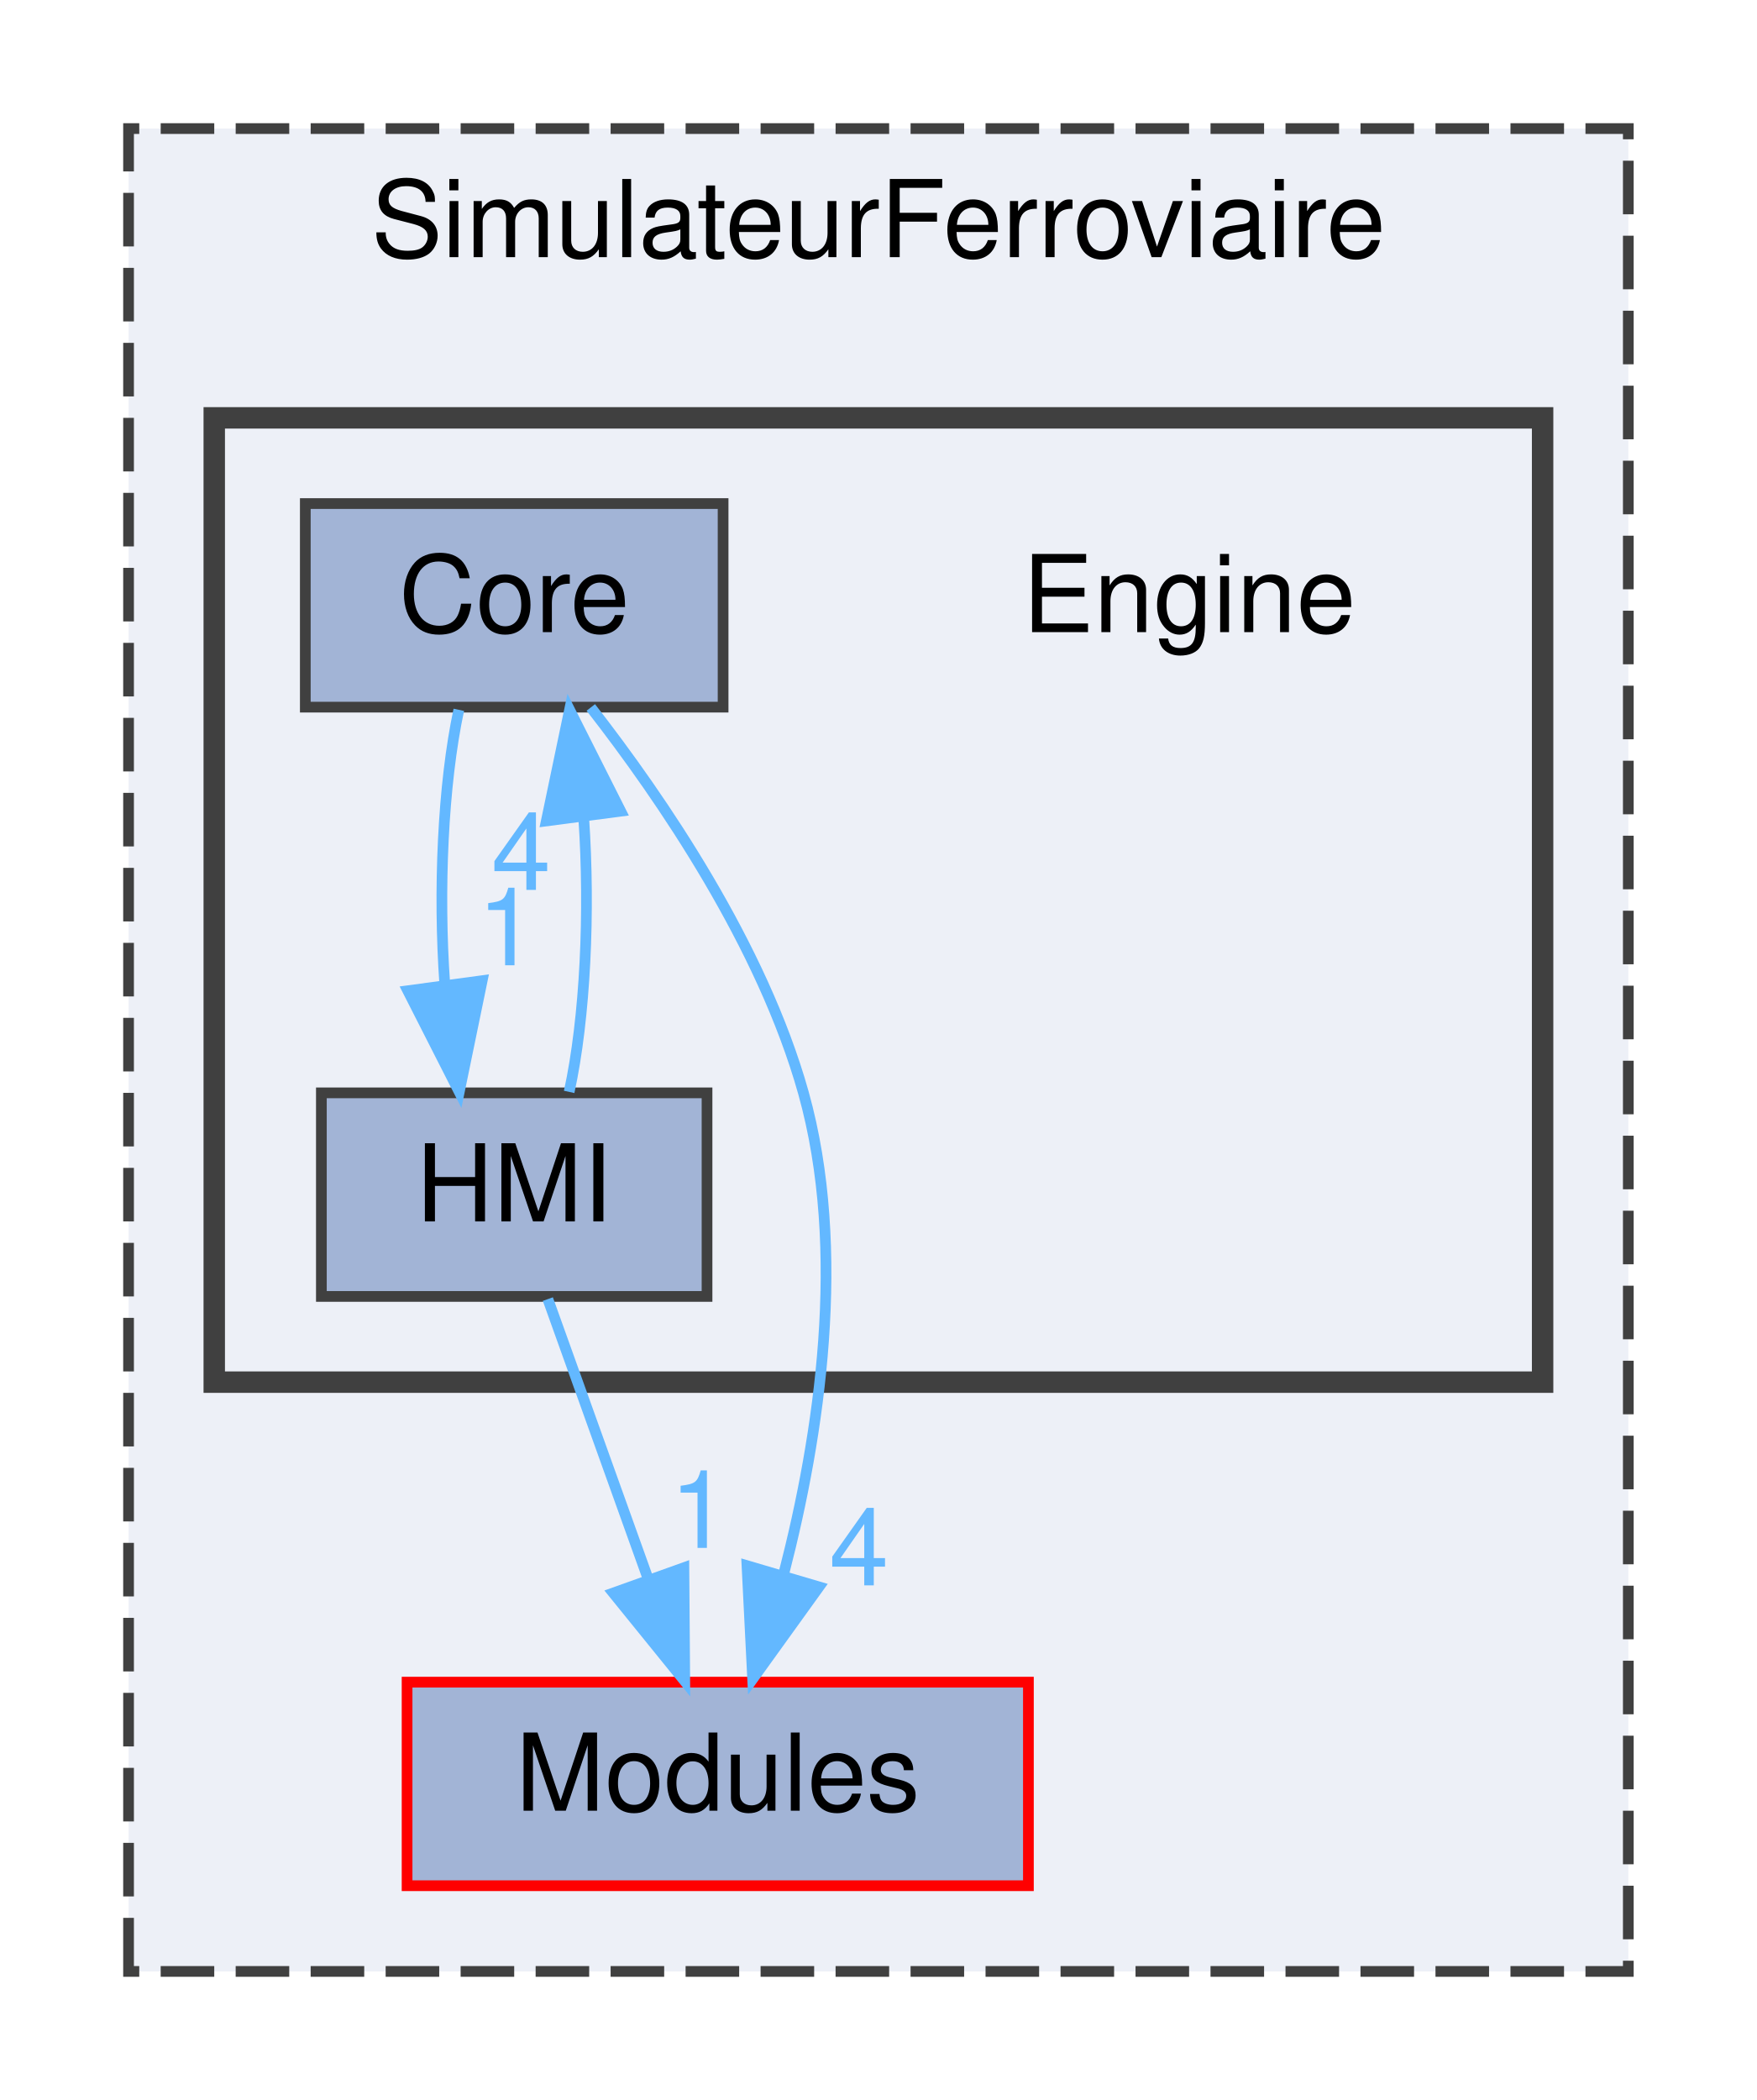
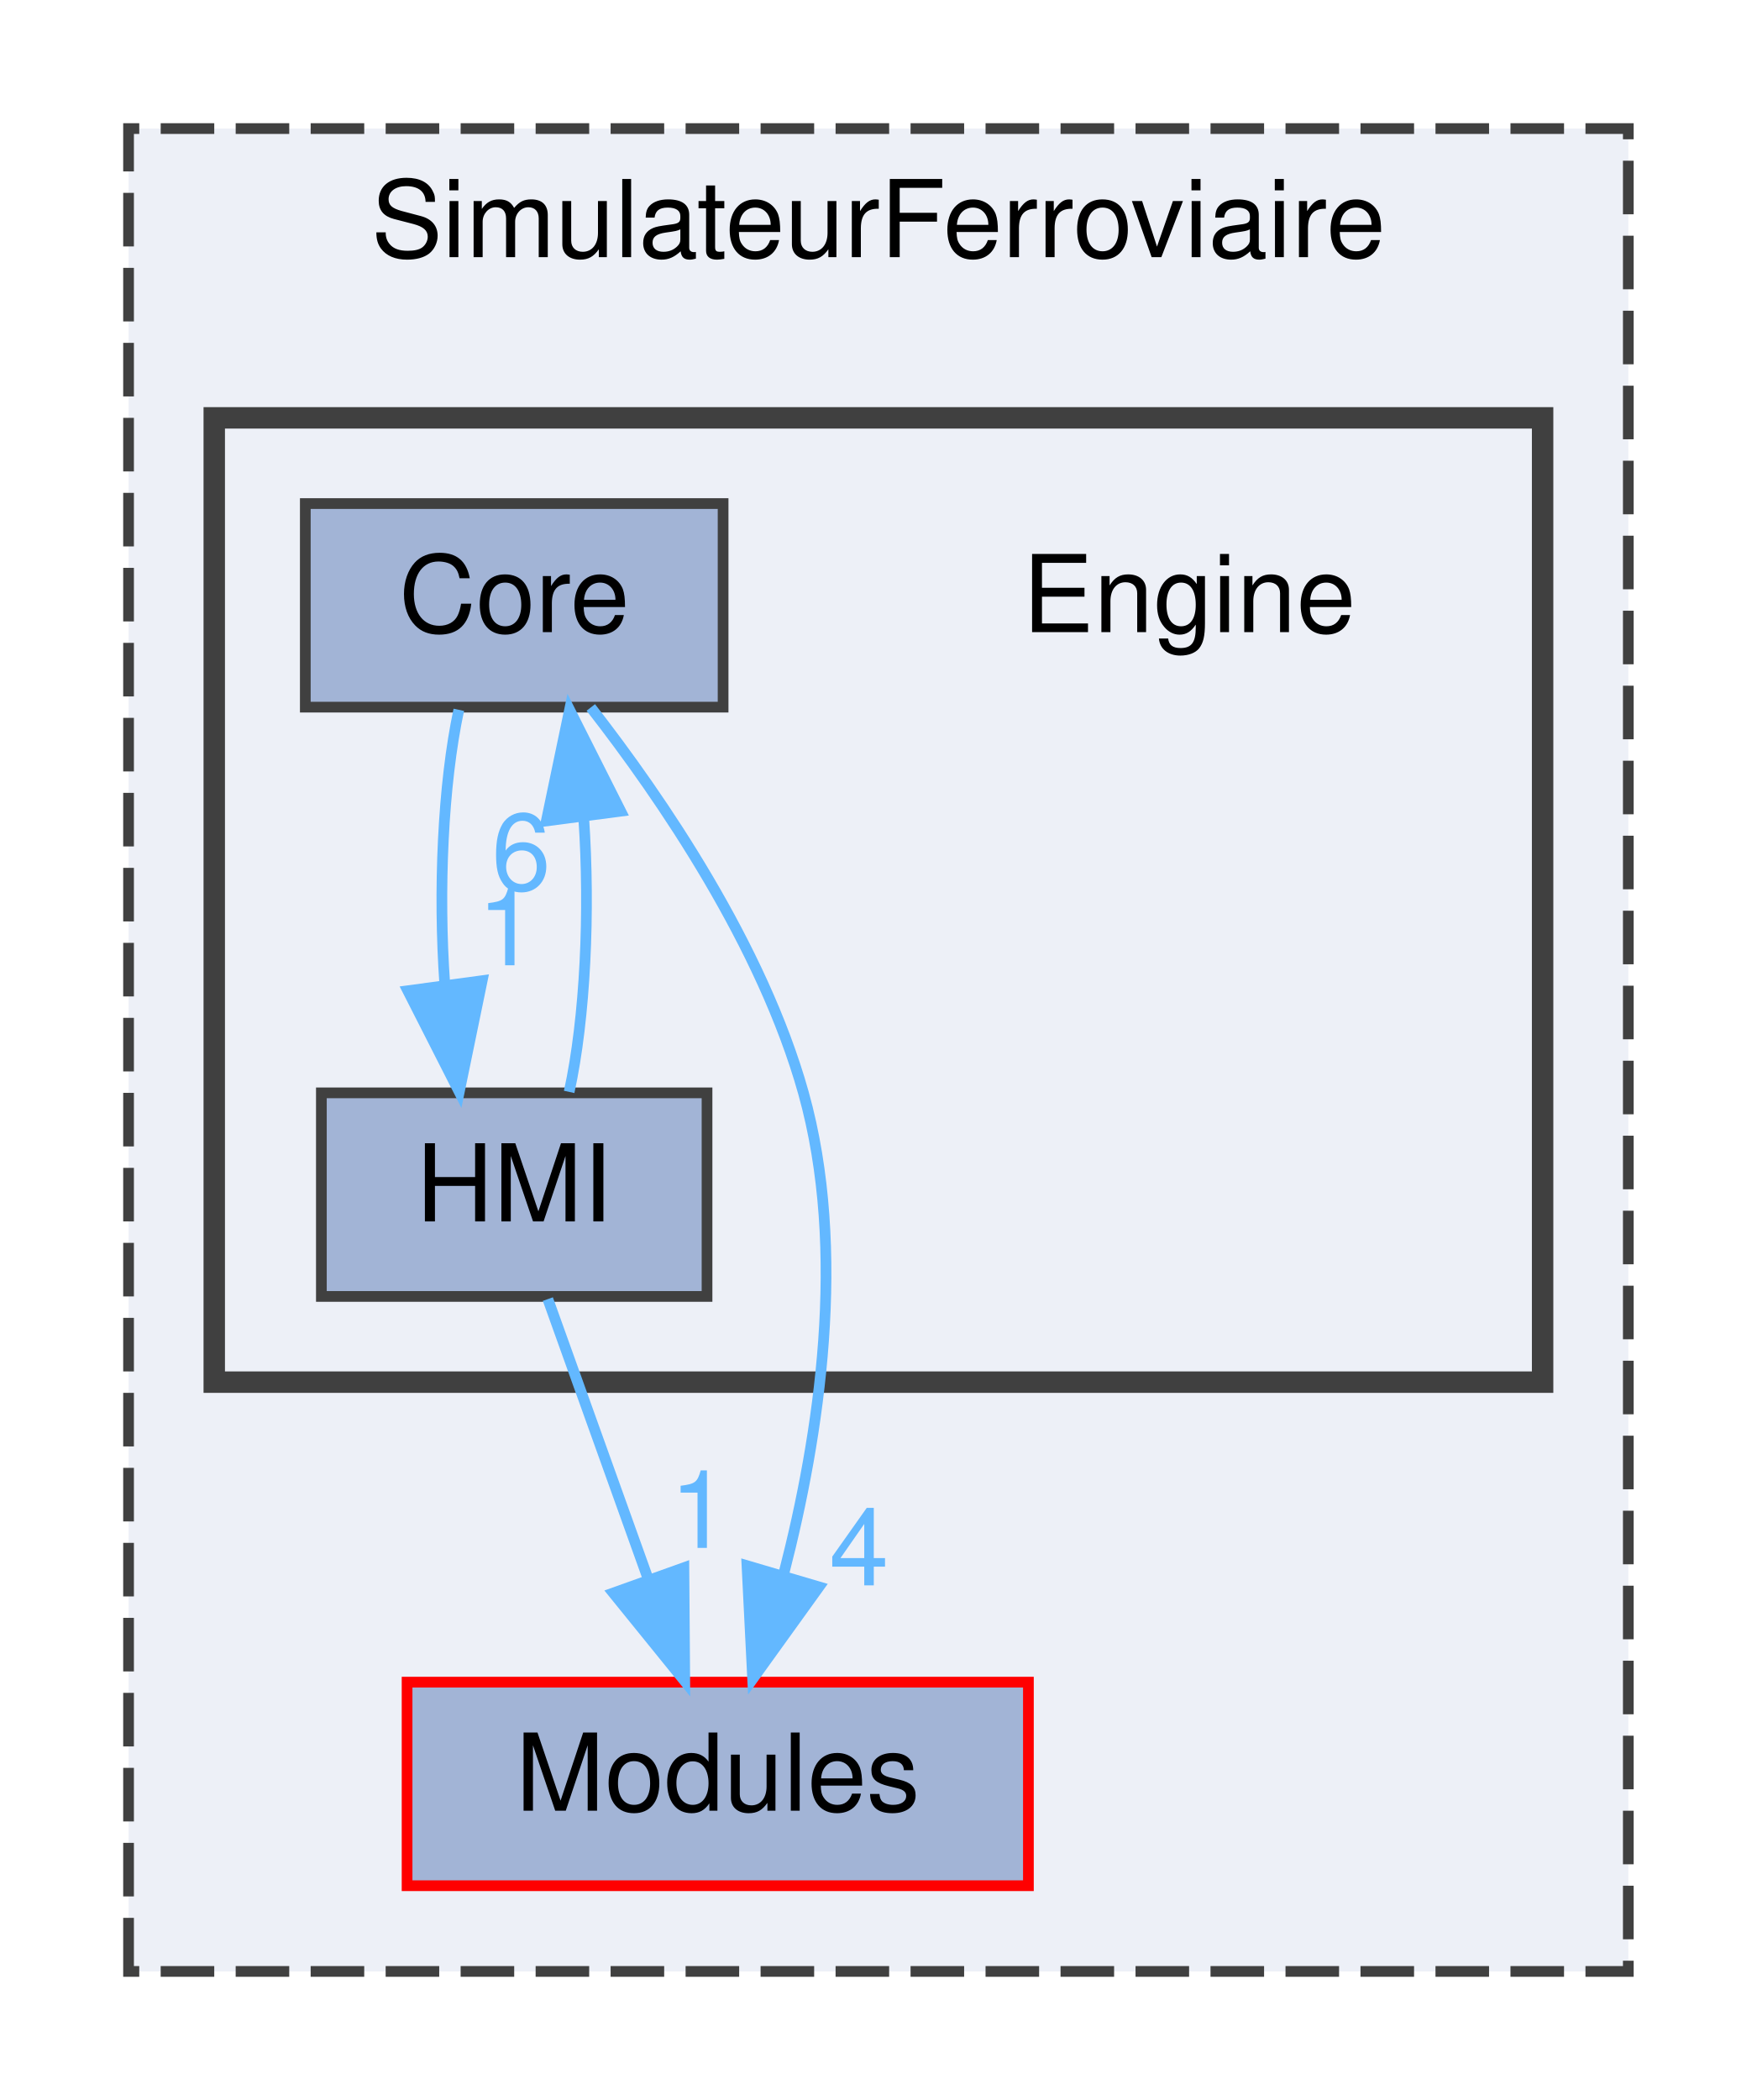
<svg xmlns="http://www.w3.org/2000/svg" xmlns:xlink="http://www.w3.org/1999/xlink" width="164pt" height="196pt" viewBox="0.00 0.00 164.00 196.00">
  <g id="graph0" class="graph" transform="scale(1 1) rotate(0) translate(4 192)">
    <g id="clust1" class="cluster">
      <g id="a_clust1">
        <a xlink:href="dir_d428d88fda432bf3dacc8225448b283a.html" target="_top" xlink:title="SimulateurFerroviaire">
          <polygon fill="#edf0f7" stroke="#404040" stroke-dasharray="5,2" points="8,-8 8,-180 148,-180 148,-8 8,-8" />
          <text text-anchor="middle" x="78" y="-168" font-family="Helvetica,sans-Serif" font-size="10.00">SimulateurFerroviaire</text>
        </a>
      </g>
    </g>
    <g id="clust2" class="cluster">
      <g id="a_clust2">
        <a xlink:href="dir_b70de4a9b2a9f967d011983a1fdf80d1.html" target="_top">
          <polygon fill="#edf0f7" stroke="#404040" stroke-width="2" points="16,-63 16,-153 140,-153 140,-63 16,-63" />
        </a>
      </g>
    </g>
    <g id="node1" class="node">
      <g id="a_node1">
        <a xlink:href="dir_387a2147fe1fbdf0efef36368214e4d3.html" target="_top" xlink:title="Modules">
          <polygon fill="#a2b4d6" stroke="red" points="92,-35 34,-35 34,-16 92,-16 92,-35" />
          <text text-anchor="middle" x="63" y="-23" font-family="Helvetica,sans-Serif" font-size="10.00">Modules</text>
        </a>
      </g>
    </g>
    <g id="node2" class="node">
      <text text-anchor="middle" x="107" y="-133" font-family="Helvetica,sans-Serif" font-size="10.00">Engine</text>
    </g>
    <g id="node3" class="node">
      <g id="a_node3">
        <a xlink:href="dir_db532fcf2b7ab198586d05907cd2a60c.html" target="_top" xlink:title="Core">
          <polygon fill="#a2b4d6" stroke="#404040" points="63.5,-145 24.5,-145 24.5,-126 63.5,-126 63.5,-145" />
          <text text-anchor="middle" x="44" y="-133" font-family="Helvetica,sans-Serif" font-size="10.00">Core</text>
        </a>
      </g>
    </g>
    <g id="edge2" class="edge">
      <g id="a_edge2">
        <a xlink:href="dir_000001_000015.html" target="_top">
          <path fill="none" stroke="#63b8ff" d="M51.15,-125.97C57.77,-117.48 67.15,-103.75 71,-90 75.12,-75.27 72.49,-58.02 69.19,-45.22" />
          <polygon fill="#63b8ff" stroke="#63b8ff" points="72.45,-43.89 66.26,-35.29 65.73,-45.87 72.45,-43.89" />
        </a>
      </g>
      <g id="a_edge2-headlabel">
        <a xlink:href="dir_000001_000015.html" target="_top" xlink:title="4">
          <text text-anchor="middle" x="76.19" y="-44.03" font-family="Helvetica,sans-Serif" font-size="10.00" fill="#63b8ff">4</text>
        </a>
      </g>
    </g>
    <g id="node4" class="node">
      <g id="a_node4">
        <a xlink:href="dir_fa749c79e99d4161e054d79886d12aa3.html" target="_top" xlink:title="HMI">
          <polygon fill="#a2b4d6" stroke="#404040" points="62,-90 26,-90 26,-71 62,-71 62,-90" />
          <text text-anchor="middle" x="44" y="-78" font-family="Helvetica,sans-Serif" font-size="10.00">HMI</text>
        </a>
      </g>
    </g>
    <g id="edge1" class="edge">
      <g id="a_edge1">
        <a xlink:href="dir_000001_000010.html" target="_top">
          <path fill="none" stroke="#63b8ff" d="M38.83,-125.75C37.34,-118.8 36.9,-108.85 37.52,-100.13" />
          <polygon fill="#63b8ff" stroke="#63b8ff" points="41.01,-100.47 38.87,-90.09 34.07,-99.53 41.01,-100.47" />
        </a>
      </g>
      <g id="a_edge1-headlabel">
        <a xlink:href="dir_000001_000010.html" target="_top" xlink:title="1">
          <text text-anchor="middle" x="43.34" y="-101.91" font-family="Helvetica,sans-Serif" font-size="10.00" fill="#63b8ff">1</text>
        </a>
      </g>
    </g>
    <g id="edge3" class="edge">
      <g id="a_edge3">
        <a xlink:href="dir_000010_000015.html" target="_top">
          <path fill="none" stroke="#63b8ff" d="M47.14,-70.75C49.68,-63.65 53.36,-53.4 56.53,-44.56" />
          <polygon fill="#63b8ff" stroke="#63b8ff" points="59.84,-45.68 59.92,-35.09 53.25,-43.32 59.84,-45.68" />
        </a>
      </g>
      <g id="a_edge3-headlabel">
        <a xlink:href="dir_000010_000015.html" target="_top" xlink:title="1">
          <text text-anchor="middle" x="61.3" y="-47.53" font-family="Helvetica,sans-Serif" font-size="10.00" fill="#63b8ff">1</text>
        </a>
      </g>
    </g>
    <g id="edge4" class="edge">
      <g id="a_edge4">
        <a xlink:href="dir_000010_000001.html" target="_top">
          <path fill="none" stroke="#63b8ff" d="M49.13,-90.09C50.64,-96.99 51.09,-106.93 50.49,-115.66" />
          <polygon fill="#63b8ff" stroke="#63b8ff" points="47,-115.38 49.17,-125.75 53.94,-116.29 47,-115.38" />
        </a>
      </g>
      <g id="a_edge4-headlabel">
-         <a xlink:href="dir_000010_000001.html" target="_top" xlink:title="4">
-           <text text-anchor="middle" x="44.65" y="-108.94" font-family="Helvetica,sans-Serif" font-size="10.00" fill="#63b8ff">4</text>
+         <a xlink:href="dir_000010_000001.html" target="_top" xlink:title="6">
+           <text text-anchor="middle" x="44.65" y="-108.94" font-family="Helvetica,sans-Serif" font-size="10.00" fill="#63b8ff">6</text>
        </a>
      </g>
    </g>
  </g>
</svg>
